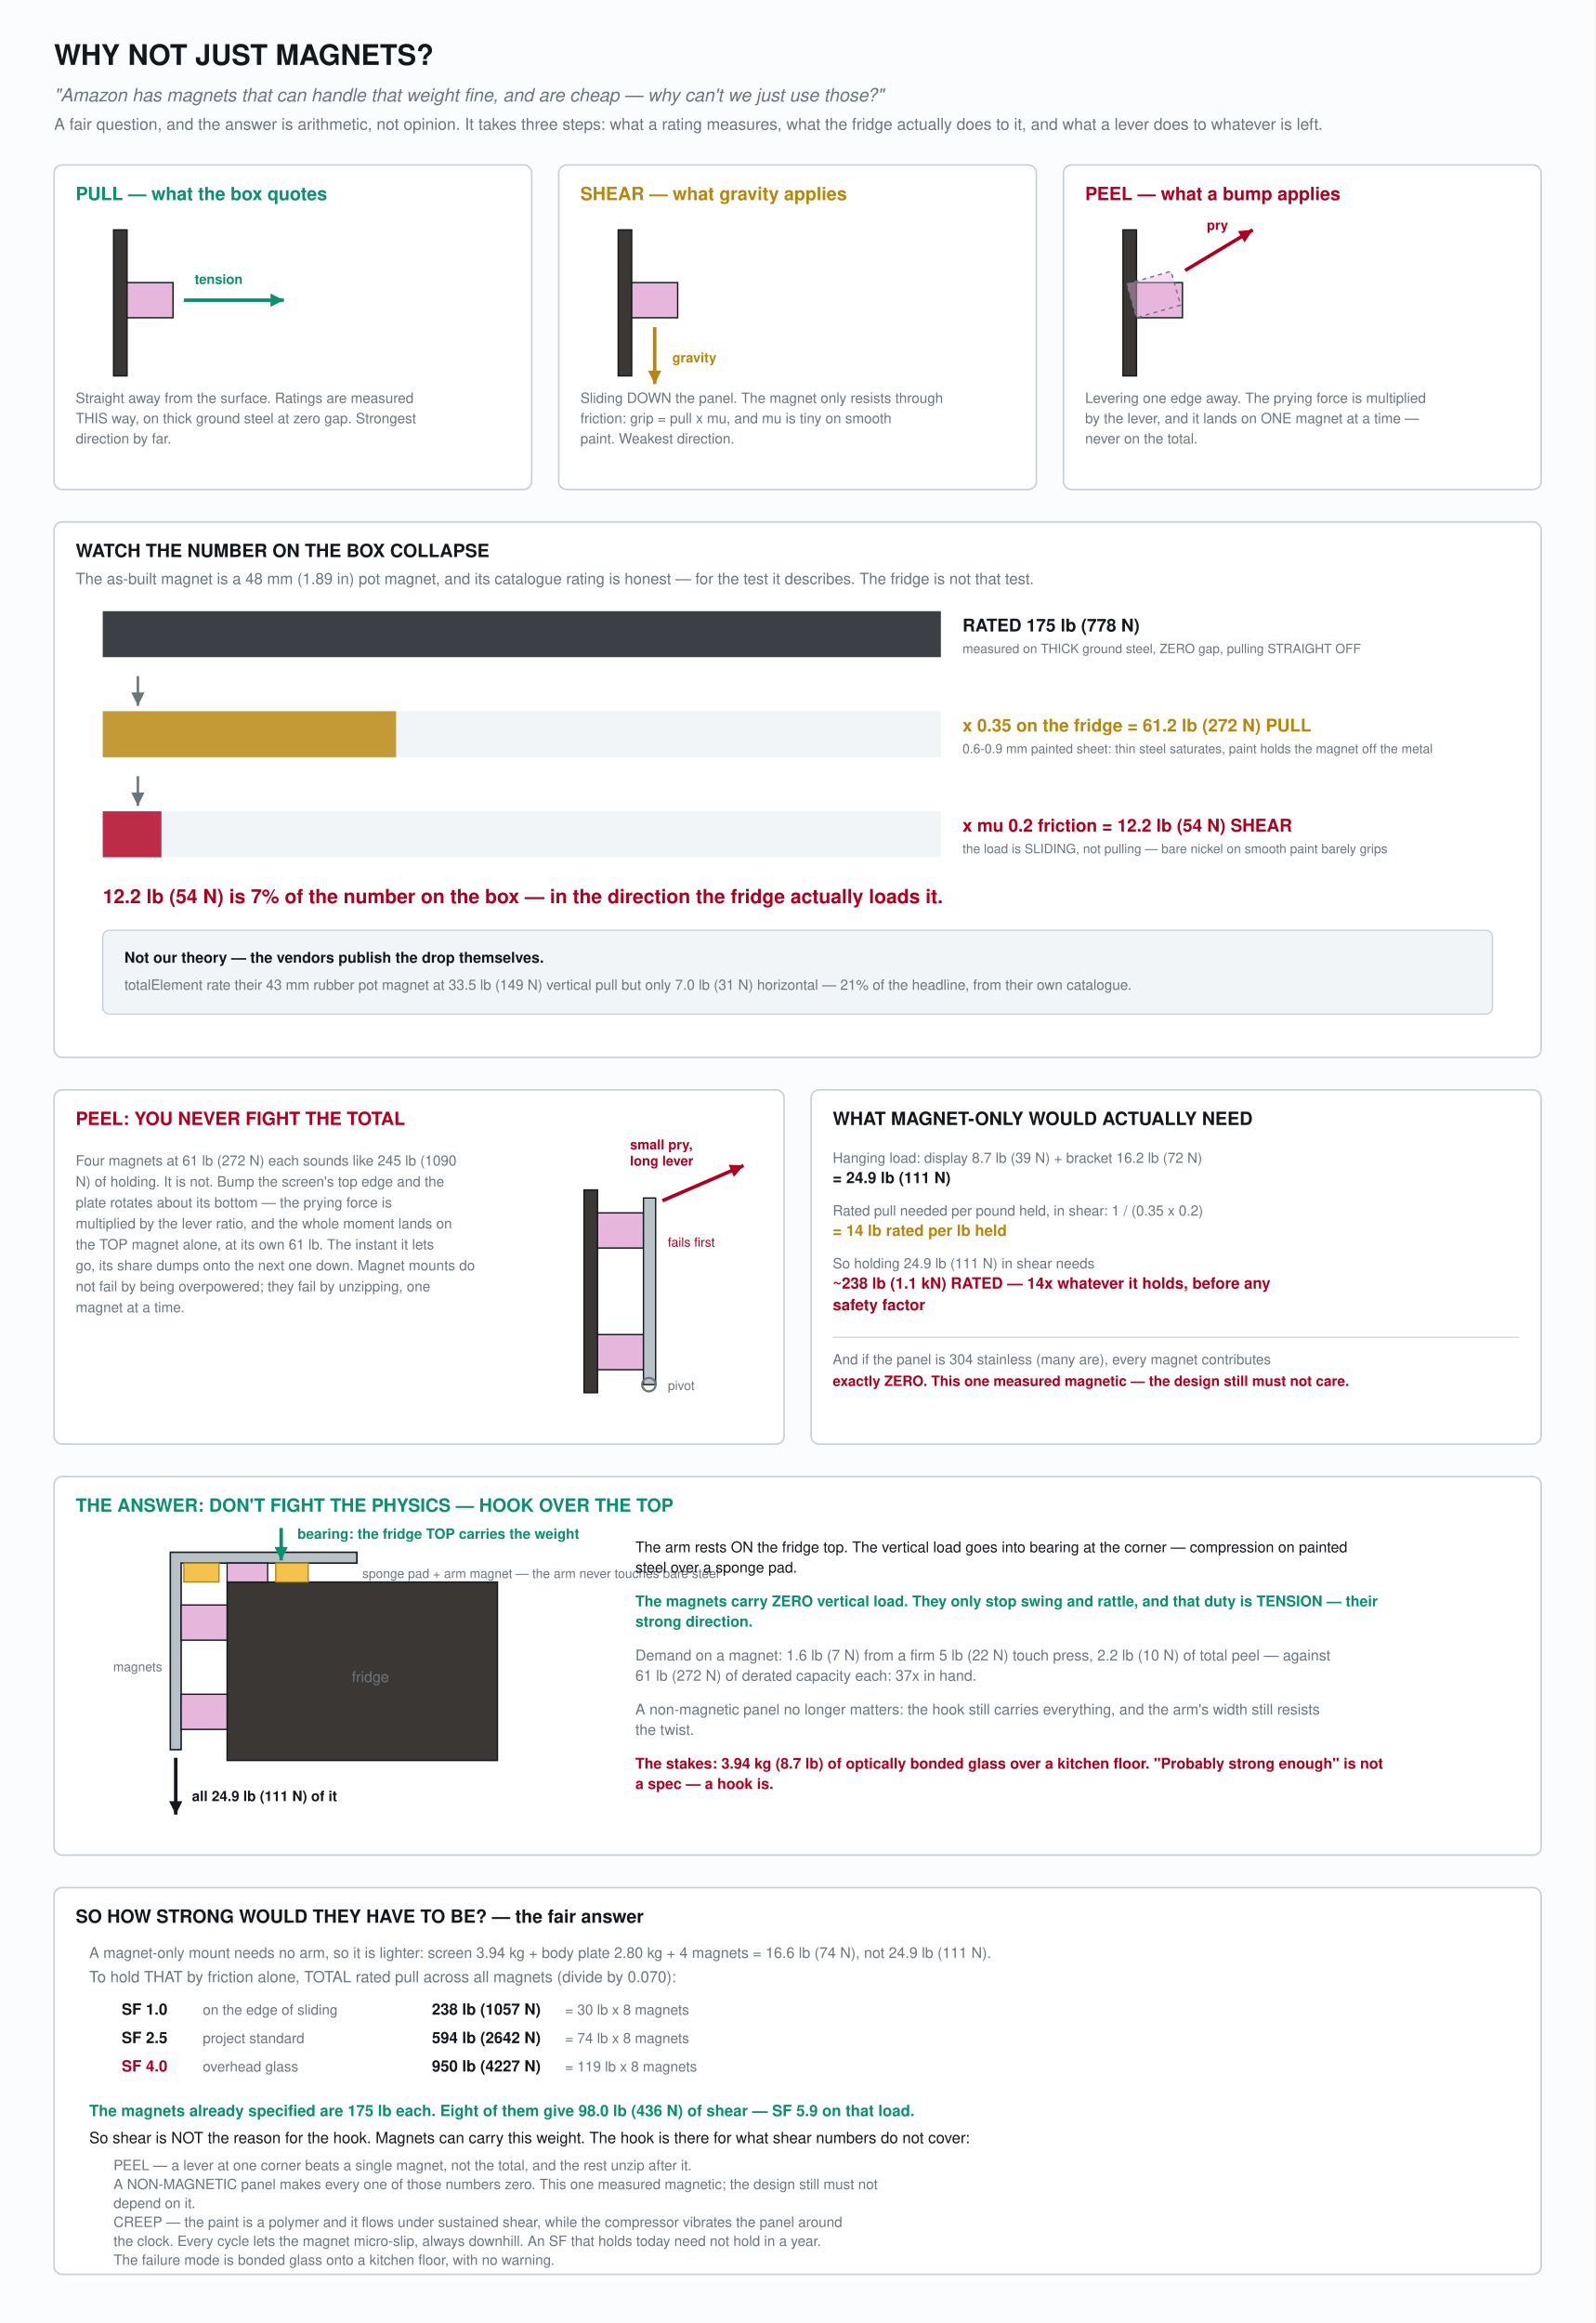
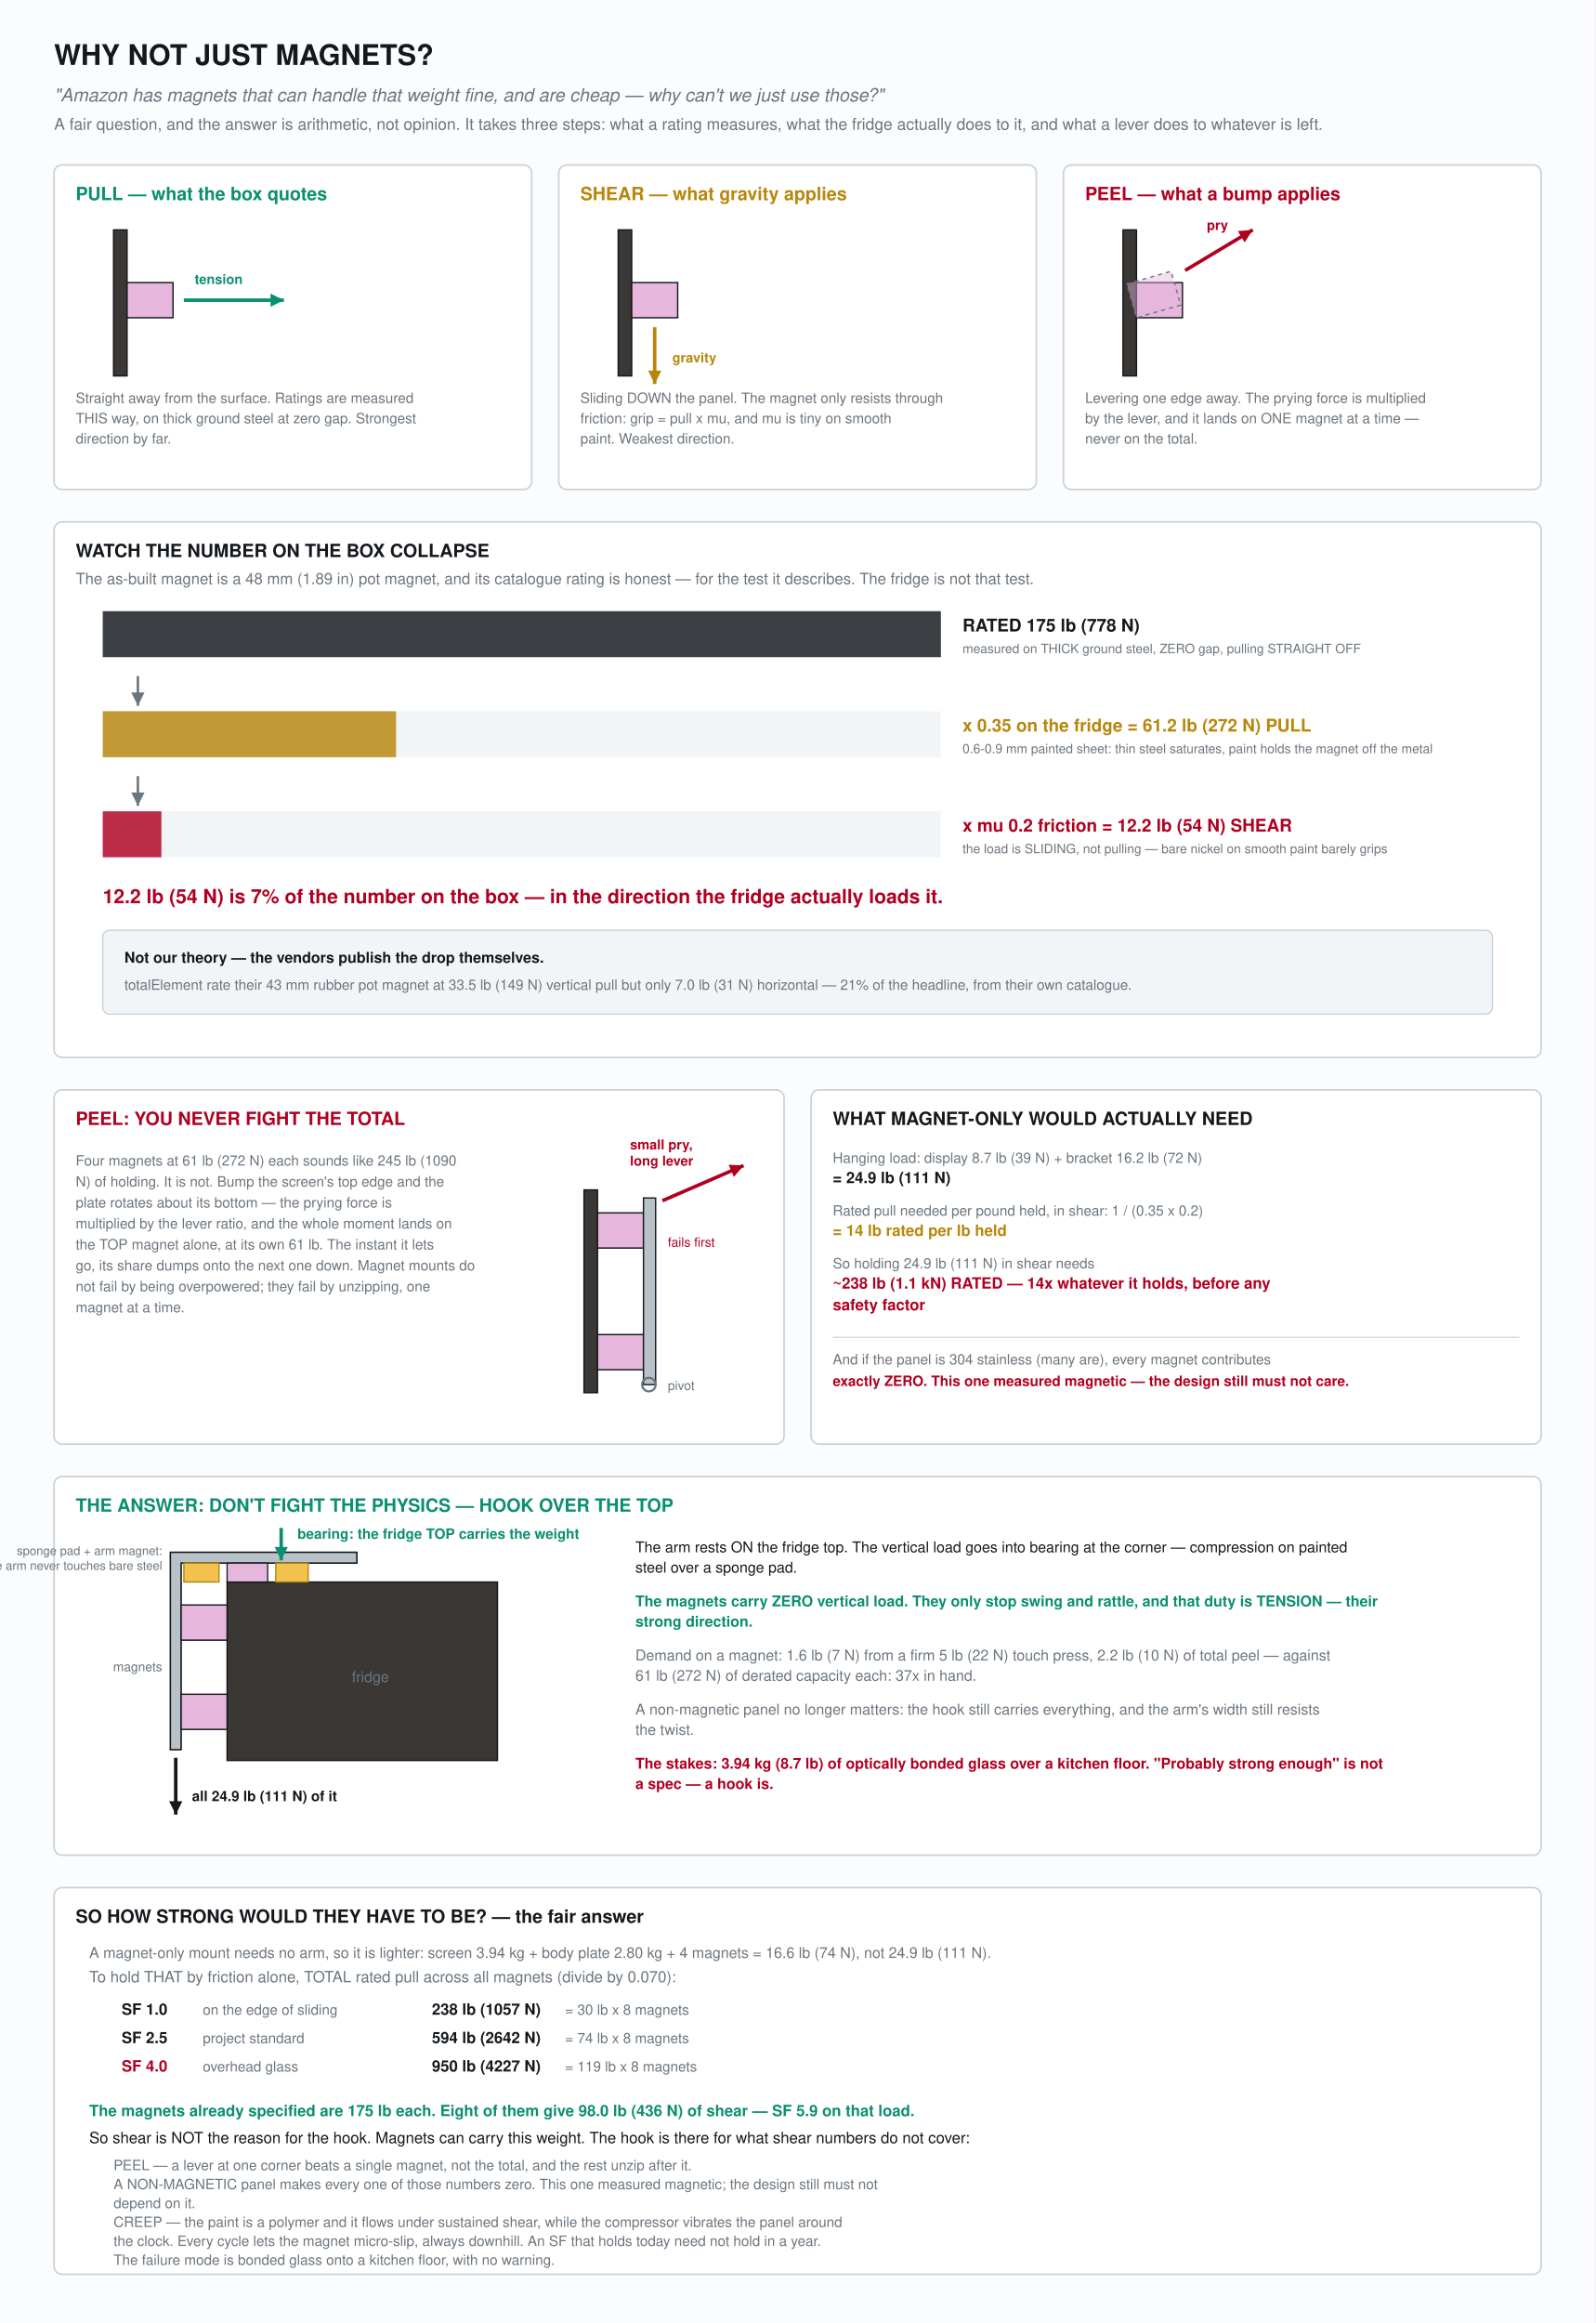
<svg xmlns="http://www.w3.org/2000/svg" width="1180" height="1718" viewBox="0 0 1180 1718">
  <rect width="1180" height="1718" fill="#fbfcfd" />
  <text x="40.0" y="48.0" font-family="Helvetica,Arial,sans-serif" font-size="21" text-anchor="start" fill="#14181c" font-weight="bold">WHY NOT JUST MAGNETS?</text>
  <text x="40.0" y="75.0" font-family="Helvetica,Arial,sans-serif" font-size="13.5" text-anchor="start" fill="#6b757e" font-weight="normal" font-style="italic">"Amazon has magnets that can handle that weight fine, and are cheap — why can't we just use those?"</text>
  <text x="40.0" y="96.0" font-family="Helvetica,Arial,sans-serif" font-size="12" text-anchor="start" fill="#6b757e" font-weight="normal">A fair question, and the answer is arithmetic, not opinion. It takes three steps: what a rating measures, what the fridge actually does to it, and what a lever does to whatever is left.</text>
  <rect x="40.0" y="122.0" width="353.3" height="240.0" rx="6" fill="#ffffff" stroke="#c9d1d8" stroke-width="1.2" />
  <text x="56.0" y="148.0" font-family="Helvetica,Arial,sans-serif" font-size="13.5" text-anchor="start" fill="#0a8f6f" font-weight="bold">PULL — what the box quotes</text>
  <rect x="84.0" y="170.0" width="10" height="108.0" fill="#3a3734" stroke="#14181c" stroke-width="1.0" />
  <rect x="94.0" y="209.0" width="34" height="26" fill="#e7b6dd" stroke="#14181c" stroke-width="1.0" />
  <line x1="136.0" y1="222.0" x2="210.0" y2="222.0" stroke="#0a8f6f" stroke-width="2.6" />
  <path d="M210.0 222.0 L200.1 226.9 L200.1 217.1 Z" fill="#0a8f6f" />
  <text x="144.0" y="210.0" font-family="Helvetica,Arial,sans-serif" font-size="10" text-anchor="start" fill="#0a8f6f" font-weight="bold">tension</text>
  <text x="56.0" y="298.0" font-family="Helvetica,Arial,sans-serif" font-size="10.5" text-anchor="start" fill="#6b757e" font-weight="normal">Straight away from the surface. Ratings are measured</text>
  <text x="56.0" y="313.0" font-family="Helvetica,Arial,sans-serif" font-size="10.5" text-anchor="start" fill="#6b757e" font-weight="normal">THIS way, on thick ground steel at zero gap. Strongest</text>
  <text x="56.0" y="328.0" font-family="Helvetica,Arial,sans-serif" font-size="10.5" text-anchor="start" fill="#6b757e" font-weight="normal">direction by far.</text>
  <rect x="413.3" y="122.0" width="353.3" height="240.0" rx="6" fill="#ffffff" stroke="#c9d1d8" stroke-width="1.2" />
  <text x="429.3" y="148.0" font-family="Helvetica,Arial,sans-serif" font-size="13.5" text-anchor="start" fill="#b8860b" font-weight="bold">SHEAR — what gravity applies</text>
  <rect x="457.3" y="170.0" width="10" height="108.0" fill="#3a3734" stroke="#14181c" stroke-width="1.0" />
  <rect x="467.3" y="209.0" width="34" height="26" fill="#e7b6dd" stroke="#14181c" stroke-width="1.0" />
  <line x1="484.3" y1="242.0" x2="484.3" y2="284.0" stroke="#b8860b" stroke-width="2.6" />
  <path d="M484.3 284.0 L479.4 274.1 L489.2 274.1 Z" fill="#b8860b" />
  <text x="497.3" y="268.0" font-family="Helvetica,Arial,sans-serif" font-size="10" text-anchor="start" fill="#b8860b" font-weight="bold">gravity</text>
  <text x="429.3" y="298.0" font-family="Helvetica,Arial,sans-serif" font-size="10.5" text-anchor="start" fill="#6b757e" font-weight="normal">Sliding DOWN the panel. The magnet only resists through</text>
  <text x="429.3" y="313.0" font-family="Helvetica,Arial,sans-serif" font-size="10.5" text-anchor="start" fill="#6b757e" font-weight="normal">friction: grip = pull x mu, and mu is tiny on smooth</text>
  <text x="429.3" y="328.0" font-family="Helvetica,Arial,sans-serif" font-size="10.5" text-anchor="start" fill="#6b757e" font-weight="normal">paint. Weakest direction.</text>
  <rect x="786.7" y="122.0" width="353.3" height="240.0" rx="6" fill="#ffffff" stroke="#c9d1d8" stroke-width="1.2" />
  <text x="802.7" y="148.0" font-family="Helvetica,Arial,sans-serif" font-size="13.5" text-anchor="start" fill="#b00020" font-weight="bold">PEEL — what a bump applies</text>
  <rect x="830.7" y="170.0" width="10" height="108.0" fill="#3a3734" stroke="#14181c" stroke-width="1.0" />
  <rect x="840.7" y="209.0" width="34" height="26" fill="#e7b6dd" stroke="#14181c" stroke-width="1.0" />
  <rect x="840.7" y="209.0" width="34" height="26" fill="#e7b6dd" fill-opacity="0.45" stroke="#6b757e" stroke-width="1.0" stroke-dasharray="3 3" transform="rotate(-16 840.7 235.0)" />
  <line x1="876.7" y1="200.0" x2="926.7" y2="170.0" stroke="#b00020" stroke-width="2.6" />
  <path d="M926.7 170.0 L920.7 179.3 L915.7 170.9 Z" fill="#b00020" />
  <text x="892.7" y="170.0" font-family="Helvetica,Arial,sans-serif" font-size="10" text-anchor="start" fill="#b00020" font-weight="bold">pry</text>
  <text x="802.7" y="298.0" font-family="Helvetica,Arial,sans-serif" font-size="10.5" text-anchor="start" fill="#6b757e" font-weight="normal">Levering one edge away. The prying force is multiplied</text>
  <text x="802.7" y="313.0" font-family="Helvetica,Arial,sans-serif" font-size="10.5" text-anchor="start" fill="#6b757e" font-weight="normal">by the lever, and it lands on ONE magnet at a time —</text>
  <text x="802.7" y="328.0" font-family="Helvetica,Arial,sans-serif" font-size="10.5" text-anchor="start" fill="#6b757e" font-weight="normal">never on the total.</text>
  <rect x="40.0" y="386.0" width="1100.0" height="396.0" rx="6" fill="#ffffff" stroke="#c9d1d8" stroke-width="1.2" />
  <text x="56.0" y="412.0" font-family="Helvetica,Arial,sans-serif" font-size="13.5" text-anchor="start" fill="#14181c" font-weight="bold">WATCH THE NUMBER ON THE BOX COLLAPSE</text>
  <text x="56.0" y="432.0" font-family="Helvetica,Arial,sans-serif" font-size="11.5" text-anchor="start" fill="#6b757e" font-weight="normal">The as-built magnet is a 48 mm (1.89 in) pot magnet, and its catalogue rating is honest — for the test it describes. The fridge is not that test.</text>
  <rect x="76.0" y="452.0" width="620.0" height="34.0" fill="#f2f5f7" />
  <rect x="76.0" y="452.0" width="620.0" height="34.0" fill="#14181c" fill-opacity="0.82" />
  <text x="712.0" y="467.0" font-family="Helvetica,Arial,sans-serif" font-size="13" text-anchor="start" fill="#14181c" font-weight="bold">RATED   175 lb (778 N)</text>
  <text x="712.0" y="483.0" font-family="Helvetica,Arial,sans-serif" font-size="9.5" text-anchor="start" fill="#6b757e" font-weight="normal">measured on THICK ground steel, ZERO gap, pulling STRAIGHT OFF</text>
  <rect x="76.0" y="526.0" width="620.0" height="34.0" fill="#f2f5f7" />
  <rect x="76.0" y="526.0" width="217.0" height="34.0" fill="#b8860b" fill-opacity="0.82" />
  <text x="712.0" y="541.0" font-family="Helvetica,Arial,sans-serif" font-size="13" text-anchor="start" fill="#b8860b" font-weight="bold">x 0.35 on the fridge  =  61.2 lb (272 N)  PULL</text>
  <text x="712.0" y="557.0" font-family="Helvetica,Arial,sans-serif" font-size="9.5" text-anchor="start" fill="#6b757e" font-weight="normal">0.6-0.9 mm painted sheet: thin steel saturates, paint holds the magnet off the metal</text>
  <line x1="102.0" y1="500.0" x2="102.0" y2="522.0" stroke="#6b757e" stroke-width="1.8" />
  <path d="M102.0 522.0 L97.1 512.1 L106.9 512.1 Z" fill="#6b757e" />
  <rect x="76.0" y="600.0" width="620.0" height="34.0" fill="#f2f5f7" />
  <rect x="76.0" y="600.0" width="43.4" height="34.0" fill="#b00020" fill-opacity="0.82" />
  <text x="712.0" y="615.0" font-family="Helvetica,Arial,sans-serif" font-size="13" text-anchor="start" fill="#b00020" font-weight="bold">x mu 0.2 friction  =  12.2 lb (54 N)  SHEAR</text>
  <text x="712.0" y="631.0" font-family="Helvetica,Arial,sans-serif" font-size="9.5" text-anchor="start" fill="#6b757e" font-weight="normal">the load is SLIDING, not pulling — bare nickel on smooth paint barely grips</text>
  <line x1="102.0" y1="574.0" x2="102.0" y2="596.0" stroke="#6b757e" stroke-width="1.8" />
  <path d="M102.0 596.0 L97.1 586.1 L106.9 586.1 Z" fill="#6b757e" />
  <text x="76.0" y="668.0" font-family="Helvetica,Arial,sans-serif" font-size="14.5" text-anchor="start" fill="#b00020" font-weight="bold">12.2 lb (54 N) is 7% of the number on the box — in the direction the fridge actually loads it.</text>
  <rect x="76.0" y="688.0" width="1028.0" height="62" rx="5" fill="#f2f5f7" stroke="#c9d1d8" stroke-width="1.0" />
  <text x="92.0" y="712.0" font-family="Helvetica,Arial,sans-serif" font-size="11" text-anchor="start" fill="#14181c" font-weight="bold">Not our theory — the vendors publish the drop themselves.</text>
  <text x="92.0" y="732.0" font-family="Helvetica,Arial,sans-serif" font-size="10.5" text-anchor="start" fill="#6b757e" font-weight="normal">totalElement rate their 43 mm rubber pot magnet at 33.5 lb (149 N) vertical pull but only 7.0 lb (31 N) horizontal — 21% of the headline, from their own catalogue.</text>
  <rect x="40.0" y="806.0" width="540.0" height="262.0" rx="6" fill="#ffffff" stroke="#c9d1d8" stroke-width="1.2" />
  <text x="56.0" y="832.0" font-family="Helvetica,Arial,sans-serif" font-size="13.5" text-anchor="start" fill="#b00020" font-weight="bold">PEEL: YOU NEVER FIGHT THE TOTAL</text>
  <text x="56.0" y="862.0" font-family="Helvetica,Arial,sans-serif" font-size="10.5" text-anchor="start" fill="#6b757e" font-weight="normal">Four magnets at 61 lb (272 N) each sounds like 245 lb (1090</text>
  <text x="56.0" y="877.5" font-family="Helvetica,Arial,sans-serif" font-size="10.5" text-anchor="start" fill="#6b757e" font-weight="normal">N) of holding. It is not. Bump the screen's top edge and the</text>
  <text x="56.0" y="893.0" font-family="Helvetica,Arial,sans-serif" font-size="10.5" text-anchor="start" fill="#6b757e" font-weight="normal">plate rotates about its bottom — the prying force is</text>
  <text x="56.0" y="908.5" font-family="Helvetica,Arial,sans-serif" font-size="10.5" text-anchor="start" fill="#6b757e" font-weight="normal">multiplied by the lever ratio, and the whole moment lands on</text>
  <text x="56.0" y="924.0" font-family="Helvetica,Arial,sans-serif" font-size="10.5" text-anchor="start" fill="#6b757e" font-weight="normal">the TOP magnet alone, at its own 61 lb. The instant it lets</text>
  <text x="56.0" y="939.5" font-family="Helvetica,Arial,sans-serif" font-size="10.5" text-anchor="start" fill="#6b757e" font-weight="normal">go, its share dumps onto the next one down. Magnet mounts do</text>
  <text x="56.0" y="955.0" font-family="Helvetica,Arial,sans-serif" font-size="10.5" text-anchor="start" fill="#6b757e" font-weight="normal">not fail by being overpowered; they fail by unzipping, one</text>
  <text x="56.0" y="970.5" font-family="Helvetica,Arial,sans-serif" font-size="10.5" text-anchor="start" fill="#6b757e" font-weight="normal">magnet at a time.</text>
  <rect x="432.0" y="880.0" width="10" height="150.0" fill="#3a3734" stroke="#14181c" stroke-width="1.0" />
  <rect x="442.0" y="897.0" width="34" height="26" fill="#e7b6dd" stroke="#14181c" stroke-width="1.0" />
  <rect x="442.0" y="987.0" width="34" height="26" fill="#e7b6dd" stroke="#14181c" stroke-width="1.0" />
  <rect x="476.0" y="886.0" width="9" height="138" fill="#b9c2c9" stroke="#14181c" stroke-width="1.0" />
  <line x1="490.0" y1="888.0" x2="550.0" y2="862.0" stroke="#b00020" stroke-width="2.6" />
  <path d="M550.0 862.0 L542.9 870.4 L539.0 861.4 Z" fill="#b00020" />
  <text x="466.0" y="850.0" font-family="Helvetica,Arial,sans-serif" font-size="10" text-anchor="start" fill="#b00020" font-weight="bold">small pry,</text>
  <text x="466.0" y="862.0" font-family="Helvetica,Arial,sans-serif" font-size="10" text-anchor="start" fill="#b00020" font-weight="bold">long lever</text>
  <circle cx="480.0" cy="1024.0" r="5" fill="none" stroke="#6b757e" stroke-width="1.6" />
  <text x="494.0" y="1028.0" font-family="Helvetica,Arial,sans-serif" font-size="9.5" text-anchor="start" fill="#6b757e" font-weight="normal">pivot</text>
  <text x="494.0" y="922.0" font-family="Helvetica,Arial,sans-serif" font-size="9.5" text-anchor="start" fill="#b00020" font-weight="normal">fails first</text>
  <rect x="600.0" y="806.0" width="540.0" height="262.0" rx="6" fill="#ffffff" stroke="#c9d1d8" stroke-width="1.2" />
  <text x="616.0" y="832.0" font-family="Helvetica,Arial,sans-serif" font-size="13.5" text-anchor="start" fill="#14181c" font-weight="bold">WHAT MAGNET-ONLY WOULD ACTUALLY NEED</text>
  <text x="616.0" y="860.0" font-family="Helvetica,Arial,sans-serif" font-size="10.5" text-anchor="start" fill="#6b757e" font-weight="normal">Hanging load: display 8.7 lb (39 N) + bracket 16.2 lb (72 N)</text>
  <text x="616.0" y="875.0" font-family="Helvetica,Arial,sans-serif" font-size="11.5" text-anchor="start" fill="#14181c" font-weight="bold">= 24.9 lb (111 N)</text>
  <text x="616.0" y="899.0" font-family="Helvetica,Arial,sans-serif" font-size="10.5" text-anchor="start" fill="#6b757e" font-weight="normal">Rated pull needed per pound held, in shear: 1 / (0.35 x 0.2)</text>
  <text x="616.0" y="914.0" font-family="Helvetica,Arial,sans-serif" font-size="11.5" text-anchor="start" fill="#b8860b" font-weight="bold">= 14 lb rated per lb held</text>
  <text x="616.0" y="938.0" font-family="Helvetica,Arial,sans-serif" font-size="10.5" text-anchor="start" fill="#6b757e" font-weight="normal">So holding 24.9 lb (111 N) in shear needs</text>
  <text x="616.0" y="953.0" font-family="Helvetica,Arial,sans-serif" font-size="11.5" text-anchor="start" fill="#b00020" font-weight="bold">~238 lb (1.1 kN) RATED — 14x whatever it holds, before any</text>
  <text x="616.0" y="969.0" font-family="Helvetica,Arial,sans-serif" font-size="11.5" text-anchor="start" fill="#b00020" font-weight="bold">safety factor</text>
  <line x1="616.0" y1="989.0" x2="1124.0" y2="989.0" stroke="#c9d1d8" stroke-width="0.8" />
  <text x="616.0" y="1009.0" font-family="Helvetica,Arial,sans-serif" font-size="10.5" text-anchor="start" fill="#6b757e" font-weight="normal">And if the panel is 304 stainless (many are), every magnet contributes</text>
  <text x="616.0" y="1025.0" font-family="Helvetica,Arial,sans-serif" font-size="10.5" text-anchor="start" fill="#b00020" font-weight="bold">exactly ZERO. This one measured magnetic — the design still must not care.</text>
  <rect x="40.0" y="1092.0" width="1100.0" height="280.0" rx="6" fill="#ffffff" stroke="#c9d1d8" stroke-width="1.2" />
  <text x="56.0" y="1118.0" font-family="Helvetica,Arial,sans-serif" font-size="13.5" text-anchor="start" fill="#0a8f6f" font-weight="bold">THE ANSWER: DON'T FIGHT THE PHYSICS — HOOK OVER THE TOP</text>
  <rect x="168.0" y="1170.0" width="200" height="132" fill="#3a3734" stroke="#14181c" stroke-width="1.0" />
  <text x="274.0" y="1244.0" font-family="Helvetica,Arial,sans-serif" font-size="11" text-anchor="middle" fill="#6b757e" font-weight="normal">fridge</text>
  <path d="M126.0 1294.0 L126.0 1148.0 L264.0 1148.0 L264.0 1156.0 L134.0 1156.0 L134.0 1294.0 Z" fill="#b9c2c9" stroke="#14181c" stroke-width="1.1" />
  <rect x="136.0" y="1156.0" width="26" height="14.0" fill="#f2c14e" stroke="#a8830f" stroke-width="0.9" />
  <rect x="168.0" y="1156.0" width="30" height="14.0" fill="#e7b6dd" stroke="#14181c" stroke-width="0.9" />
  <rect x="204.0" y="1156.0" width="24" height="14.0" fill="#f2c14e" stroke="#a8830f" stroke-width="0.9" />
-   <text x="268.0" y="1167.0" font-family="Helvetica,Arial,sans-serif" font-size="9.5" text-anchor="start" fill="#6b757e" font-weight="normal">sponge pad + arm magnet — the arm never touches bare steel</text>
+   <text x="120.0" y="1150.0" font-family="Helvetica,Arial,sans-serif" font-size="9.0" text-anchor="end" fill="#6b757e" font-weight="normal">sponge pad + arm magnet:</text>
+   <text x="120.0" y="1161.0" font-family="Helvetica,Arial,sans-serif" font-size="9.0" text-anchor="end" fill="#6b757e" font-weight="normal">the arm never touches bare steel</text>
  <line x1="130.0" y1="1300.0" x2="130.0" y2="1342.0" stroke="#14181c" stroke-width="2.6" />
  <path d="M130.0 1342.0 L125.1 1332.1 L134.9 1332.1 Z" fill="#14181c" />
  <text x="142.0" y="1332.0" font-family="Helvetica,Arial,sans-serif" font-size="10.5" text-anchor="start" fill="#14181c" font-weight="bold">all 24.9 lb (111 N) of it</text>
  <line x1="208.0" y1="1130.0" x2="208.0" y2="1154.0" stroke="#0a8f6f" stroke-width="2.6" />
  <path d="M208.0 1154.0 L203.1 1144.1 L212.9 1144.1 Z" fill="#0a8f6f" />
  <text x="220.0" y="1138.0" font-family="Helvetica,Arial,sans-serif" font-size="10.5" text-anchor="start" fill="#0a8f6f" font-weight="bold">bearing: the fridge TOP carries the weight</text>
  <rect x="134.0" y="1187.0" width="34" height="26" fill="#e7b6dd" stroke="#14181c" stroke-width="1.0" />
  <rect x="134.0" y="1253.0" width="34" height="26" fill="#e7b6dd" stroke="#14181c" stroke-width="1.0" />
  <text x="120.0" y="1236.0" font-family="Helvetica,Arial,sans-serif" font-size="9.5" text-anchor="end" fill="#6b757e" font-weight="normal">magnets</text>
  <text x="470.0" y="1148.0" font-family="Helvetica,Arial,sans-serif" font-size="11" text-anchor="start" fill="#14181c" font-weight="normal">The arm rests ON the fridge top. The vertical load goes into bearing at the corner — compression on painted</text>
  <text x="470.0" y="1163.0" font-family="Helvetica,Arial,sans-serif" font-size="11" text-anchor="start" fill="#14181c" font-weight="normal">steel over a sponge pad.</text>
  <text x="470.0" y="1188.0" font-family="Helvetica,Arial,sans-serif" font-size="11" text-anchor="start" fill="#0a8f6f" font-weight="bold">The magnets carry ZERO vertical load. They only stop swing and rattle, and that duty is TENSION — their</text>
  <text x="470.0" y="1203.0" font-family="Helvetica,Arial,sans-serif" font-size="11" text-anchor="start" fill="#0a8f6f" font-weight="bold">strong direction.</text>
  <text x="470.0" y="1228.0" font-family="Helvetica,Arial,sans-serif" font-size="11" text-anchor="start" fill="#6b757e" font-weight="normal">Demand on a magnet: 1.6 lb (7 N) from a firm 5 lb (22 N) touch press, 2.2 lb (10 N) of total peel — against</text>
  <text x="470.0" y="1243.0" font-family="Helvetica,Arial,sans-serif" font-size="11" text-anchor="start" fill="#6b757e" font-weight="normal">61 lb (272 N) of derated capacity each: 37x in hand.</text>
  <text x="470.0" y="1268.0" font-family="Helvetica,Arial,sans-serif" font-size="11" text-anchor="start" fill="#6b757e" font-weight="normal">A non-magnetic panel no longer matters: the hook still carries everything, and the arm's width still resists</text>
  <text x="470.0" y="1283.0" font-family="Helvetica,Arial,sans-serif" font-size="11" text-anchor="start" fill="#6b757e" font-weight="normal">the twist.</text>
  <text x="470.0" y="1308.0" font-family="Helvetica,Arial,sans-serif" font-size="11" text-anchor="start" fill="#b00020" font-weight="bold">The stakes: 3.94 kg (8.7 lb) of optically bonded glass over a kitchen floor. "Probably strong enough" is not</text>
  <text x="470.0" y="1323.0" font-family="Helvetica,Arial,sans-serif" font-size="11" text-anchor="start" fill="#b00020" font-weight="bold">a spec — a hook is.</text>
  <rect x="40.0" y="1396.0" width="1100.0" height="286.0" rx="6" fill="#ffffff" stroke="#c9d1d8" stroke-width="1.2" />
  <text x="56.0" y="1422.0" font-family="Helvetica,Arial,sans-serif" font-size="13.5" text-anchor="start" fill="#14181c" font-weight="bold">SO HOW STRONG WOULD THEY HAVE TO BE? — the fair answer</text>
  <text x="66.0" y="1448.0" font-family="Helvetica,Arial,sans-serif" font-size="11" text-anchor="start" fill="#6b757e" font-weight="normal">A magnet-only mount needs no arm, so it is lighter: screen 3.94 kg + body plate 2.80 kg + 4 magnets = 16.6 lb (74 N), not 24.9 lb (111 N).</text>
  <text x="66.0" y="1466.0" font-family="Helvetica,Arial,sans-serif" font-size="11.5" text-anchor="start" fill="#6b757e" font-weight="normal">To hold THAT by friction alone, TOTAL rated pull across all magnets (divide by 0.070):</text>
  <text x="90.0" y="1490.0" font-family="Helvetica,Arial,sans-serif" font-size="11.5" text-anchor="start" fill="#14181c" font-weight="bold">SF 1.0</text>
  <text x="150.0" y="1490.0" font-family="Helvetica,Arial,sans-serif" font-size="10.5" text-anchor="start" fill="#6b757e" font-weight="normal">on the edge of sliding</text>
  <text x="400.0" y="1490.0" font-family="Helvetica,Arial,sans-serif" font-size="11.5" text-anchor="end" fill="#14181c" font-weight="bold">238 lb (1057 N)</text>
  <text x="418.0" y="1490.0" font-family="Helvetica,Arial,sans-serif" font-size="10.5" text-anchor="start" fill="#6b757e" font-weight="normal">= 30 lb x 8 magnets</text>
  <text x="90.0" y="1511.0" font-family="Helvetica,Arial,sans-serif" font-size="11.5" text-anchor="start" fill="#14181c" font-weight="bold">SF 2.5</text>
  <text x="150.0" y="1511.0" font-family="Helvetica,Arial,sans-serif" font-size="10.5" text-anchor="start" fill="#6b757e" font-weight="normal">project standard</text>
  <text x="400.0" y="1511.0" font-family="Helvetica,Arial,sans-serif" font-size="11.5" text-anchor="end" fill="#14181c" font-weight="bold">594 lb (2642 N)</text>
  <text x="418.0" y="1511.0" font-family="Helvetica,Arial,sans-serif" font-size="10.5" text-anchor="start" fill="#6b757e" font-weight="normal">= 74 lb x 8 magnets</text>
  <text x="90.0" y="1532.0" font-family="Helvetica,Arial,sans-serif" font-size="11.5" text-anchor="start" fill="#b00020" font-weight="bold">SF 4.0</text>
  <text x="150.0" y="1532.0" font-family="Helvetica,Arial,sans-serif" font-size="10.5" text-anchor="start" fill="#6b757e" font-weight="normal">overhead glass</text>
  <text x="400.0" y="1532.0" font-family="Helvetica,Arial,sans-serif" font-size="11.5" text-anchor="end" fill="#14181c" font-weight="bold">950 lb (4227 N)</text>
  <text x="418.0" y="1532.0" font-family="Helvetica,Arial,sans-serif" font-size="10.5" text-anchor="start" fill="#6b757e" font-weight="normal">= 119 lb x 8 magnets</text>
  <text x="66.0" y="1565.0" font-family="Helvetica,Arial,sans-serif" font-size="11.5" text-anchor="start" fill="#0a8f6f" font-weight="bold">The magnets already specified are 175 lb each. Eight of them give 98.0 lb (436 N) of shear — SF 5.9 on that load.</text>
  <text x="66.0" y="1585.0" font-family="Helvetica,Arial,sans-serif" font-size="11.5" text-anchor="start" fill="#14181c" font-weight="normal">So shear is NOT the reason for the hook. Magnets can carry this weight. The hook is there for what shear numbers do not cover:</text>
  <text x="84.0" y="1605.0" font-family="Helvetica,Arial,sans-serif" font-size="10.5" text-anchor="start" fill="#6b757e" font-weight="normal">PEEL — a lever at one corner beats a single magnet, not the total, and the rest unzip after it.</text>
  <text x="84.0" y="1619.0" font-family="Helvetica,Arial,sans-serif" font-size="10.5" text-anchor="start" fill="#6b757e" font-weight="normal">A NON-MAGNETIC panel makes every one of those numbers zero. This one measured magnetic; the design still must not</text>
  <text x="84.0" y="1633.0" font-family="Helvetica,Arial,sans-serif" font-size="10.5" text-anchor="start" fill="#6b757e" font-weight="normal">depend on it.</text>
  <text x="84.0" y="1647.0" font-family="Helvetica,Arial,sans-serif" font-size="10.5" text-anchor="start" fill="#6b757e" font-weight="normal">CREEP — the paint is a polymer and it flows under sustained shear, while the compressor vibrates the panel around</text>
  <text x="84.0" y="1661.0" font-family="Helvetica,Arial,sans-serif" font-size="10.5" text-anchor="start" fill="#6b757e" font-weight="normal">the clock. Every cycle lets the magnet micro-slip, always downhill. An SF that holds today need not hold in a year.</text>
  <text x="84.0" y="1675.0" font-family="Helvetica,Arial,sans-serif" font-size="10.5" text-anchor="start" fill="#6b757e" font-weight="normal">The failure mode is bonded glass onto a kitchen floor, with no warning.</text>
</svg>
